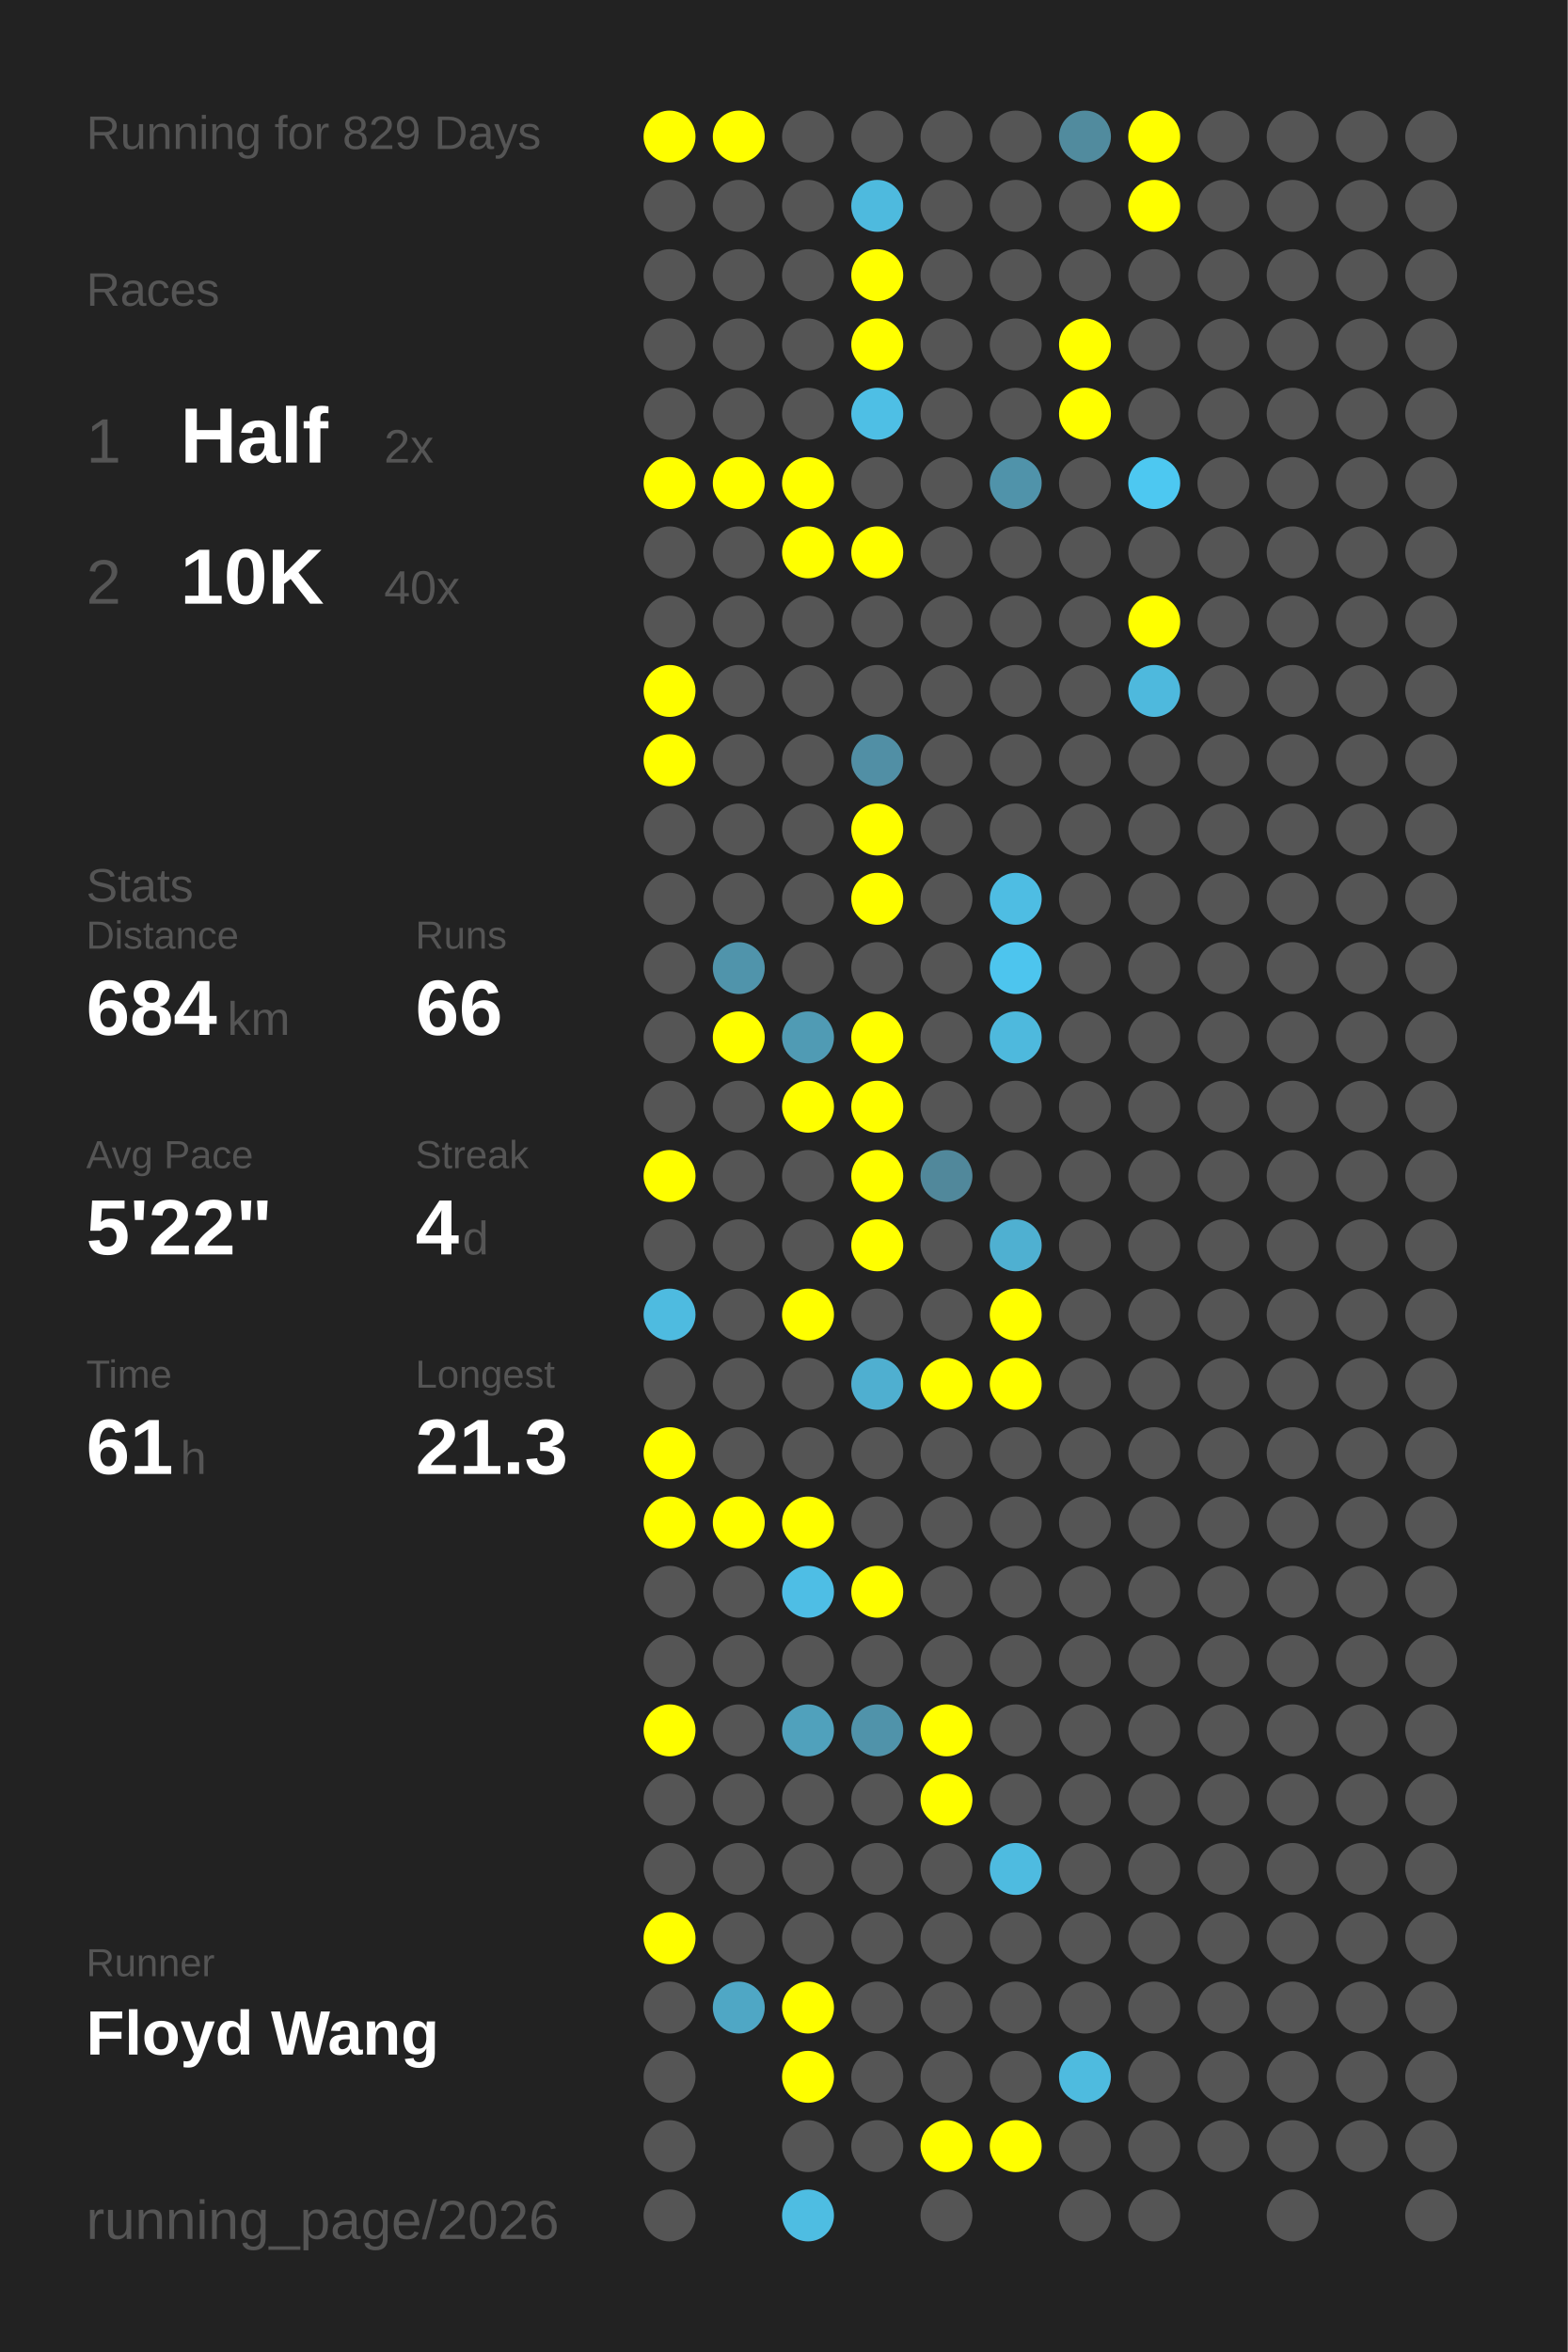
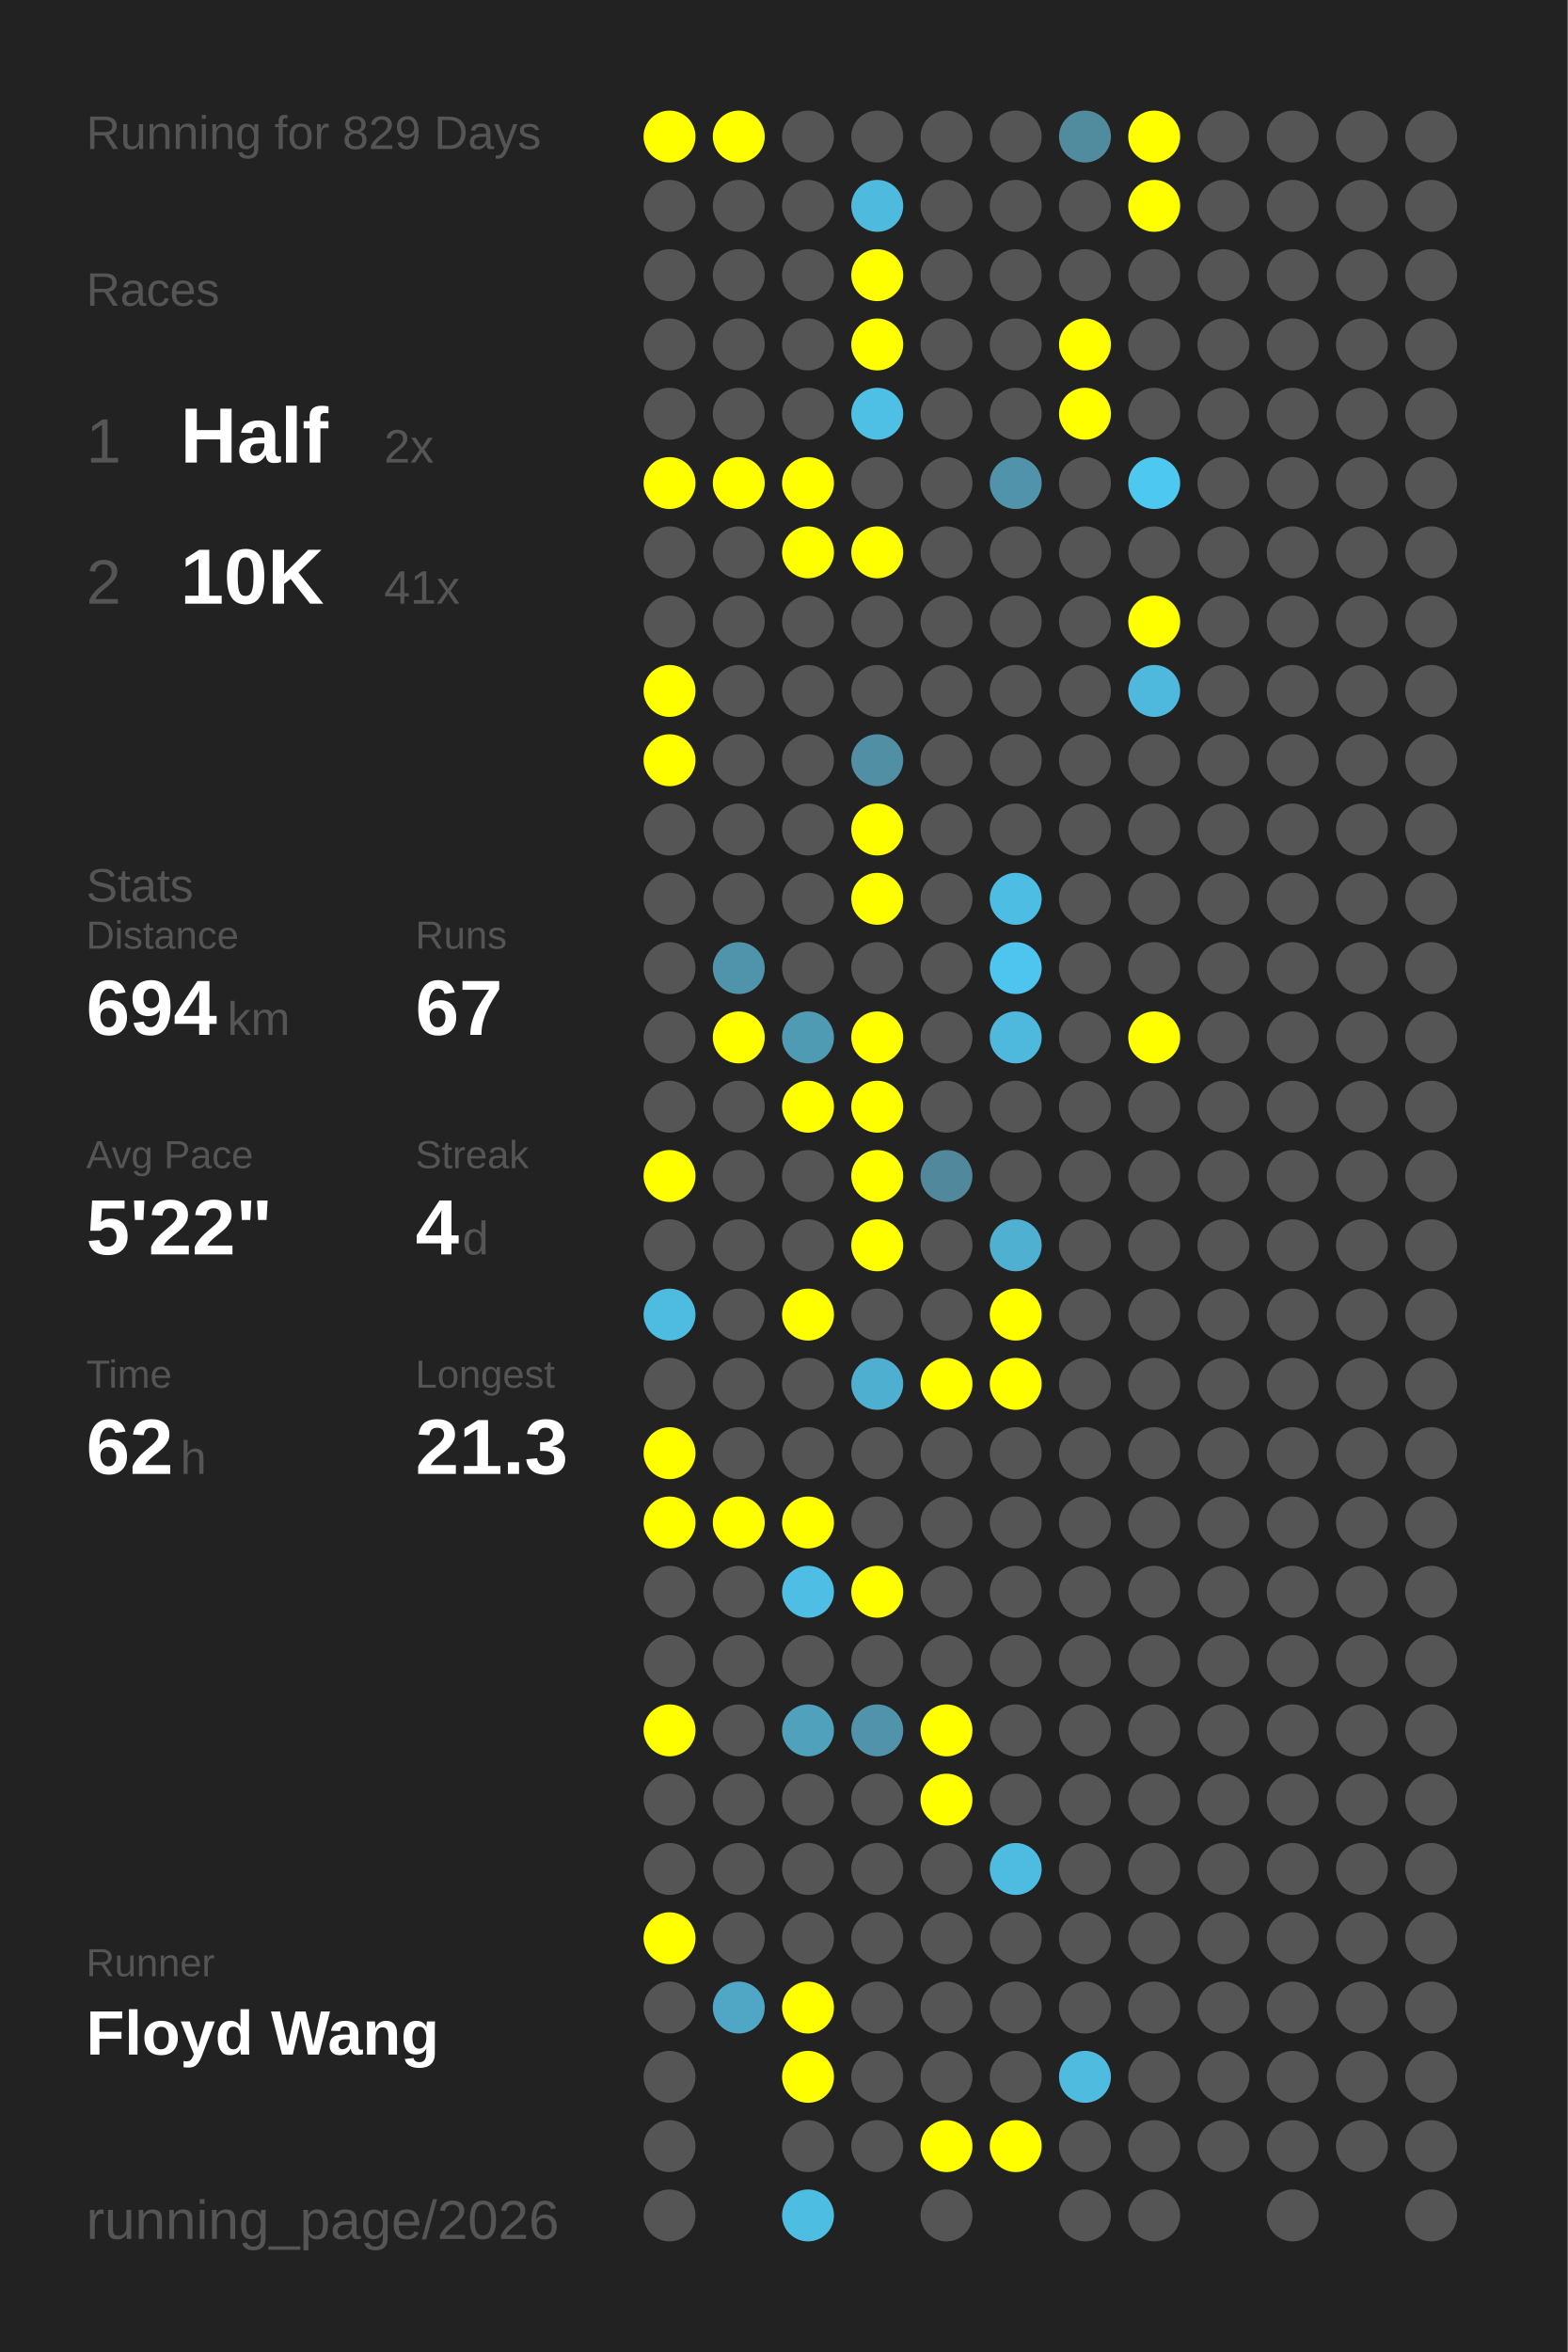
<svg xmlns="http://www.w3.org/2000/svg" baseProfile="full" height="300mm" version="1.1" viewBox="0,0,200,300" width="200mm">
  <defs />
  <rect fill="#222222" height="300" width="200" x="0" y="0" />
  <text fill="#555555" style="font-size:6px; font-family:Arial;" x="11" y="19">Running for 829 Days</text>
  <text fill="#555555" style="font-size:6px; font-family:Arial;" x="11" y="39">Races</text>
  <text fill="#555555" style="font-size:8px; font-family:Arial;" x="11" y="59">1</text>
  <text fill="#FFFFFF" style="font-size:10px; font-family:Arial; font-weight:bold;" x="23" y="59">Half</text>
  <text fill="#555555" style="font-size:6px; font-family:Arial;" x="49" y="59">2x</text>
  <text fill="#555555" style="font-size:8px; font-family:Arial;" x="11" y="77">2</text>
  <text fill="#FFFFFF" style="font-size:10px; font-family:Arial; font-weight:bold;" x="23" y="77">10K</text>
-   <text fill="#555555" style="font-size:6px; font-family:Arial;" x="49" y="77">40x</text>
+   <text fill="#555555" style="font-size:6px; font-family:Arial;" x="49" y="77">41x</text>
  <text fill="#555555" style="font-size:6px; font-family:Arial;" x="11" y="115">Stats</text>
  <text fill="#555555" style="font-size:5px; font-family:Arial;" x="11" y="121">Distance</text>
-   <text fill="#FFFFFF" style="font-size:10px; font-family:Arial; font-weight:bold;" x="11" y="132">684</text>
+   <text fill="#FFFFFF" style="font-size:10px; font-family:Arial; font-weight:bold;" x="11" y="132">694</text>
  <text fill="#555555" style="font-size:6px; font-family:Arial;" x="29" y="132">km</text>
  <text fill="#555555" style="font-size:5px; font-family:Arial;" x="53" y="121">Runs</text>
-   <text fill="#FFFFFF" style="font-size:10px; font-family:Arial; font-weight:bold;" x="53" y="132">66</text>
+   <text fill="#FFFFFF" style="font-size:10px; font-family:Arial; font-weight:bold;" x="53" y="132">67</text>
  <text fill="#555555" style="font-size:5px; font-family:Arial;" x="11" y="149">Avg Pace</text>
  <text fill="#FFFFFF" style="font-size:10px; font-family:Arial; font-weight:bold;" x="11" y="160">5'22"</text>
  <text fill="#555555" style="font-size:5px; font-family:Arial;" x="53" y="149">Streak</text>
  <text fill="#FFFFFF" style="font-size:10px; font-family:Arial; font-weight:bold;" x="53" y="160">4</text>
  <text fill="#555555" style="font-size:6px; font-family:Arial;" x="59" y="160">d</text>
  <text fill="#555555" style="font-size:5px; font-family:Arial;" x="11" y="177">Time</text>
-   <text fill="#FFFFFF" style="font-size:10px; font-family:Arial; font-weight:bold;" x="11" y="188">61</text>
+   <text fill="#FFFFFF" style="font-size:10px; font-family:Arial; font-weight:bold;" x="11" y="188">62</text>
  <text fill="#555555" style="font-size:6px; font-family:Arial;" x="23" y="188">h</text>
  <text fill="#555555" style="font-size:5px; font-family:Arial;" x="53" y="177">Longest</text>
  <text fill="#FFFFFF" style="font-size:10px; font-family:Arial; font-weight:bold;" x="53" y="188">21.3</text>
  <text fill="#555555" style="font-size:5px; font-family:Arial;" x="11" y="252.065">Runner</text>
  <text fill="#FFFFFF" style="font-size:8px; font-family:Arial; font-weight:bold;" x="11" y="262.065">Floyd Wang</text>
  <text fill="#555555" style="font-size:7px; font-family:Arial;" x="11" y="285.581">running_page/2026</text>
  <circle cx="85.417" cy="17.419" fill="#FFFF00" r="3.312" />
  <circle cx="85.417" cy="26.258" fill="#555555" r="3.312" />
  <circle cx="85.417" cy="35.097" fill="#555555" r="3.312" />
  <circle cx="85.417" cy="43.935" fill="#555555" r="3.312" />
  <circle cx="85.417" cy="52.774" fill="#555555" r="3.312" />
  <circle cx="85.417" cy="61.613" fill="#FFFF00" r="3.312" />
  <circle cx="85.417" cy="70.452" fill="#555555" r="3.312" />
  <circle cx="85.417" cy="79.29" fill="#555555" r="3.312" />
  <circle cx="85.417" cy="88.129" fill="#FFFF00" r="3.312" />
  <circle cx="85.417" cy="96.968" fill="#FFFF00" r="3.312" />
  <circle cx="85.417" cy="105.806" fill="#555555" r="3.312" />
  <circle cx="85.417" cy="114.645" fill="#555555" r="3.312" />
  <circle cx="85.417" cy="123.484" fill="#555555" r="3.312" />
  <circle cx="85.417" cy="132.323" fill="#555555" r="3.312" />
  <circle cx="85.417" cy="141.161" fill="#555555" r="3.312" />
  <circle cx="85.417" cy="150" fill="#FFFF00" r="3.312" />
  <circle cx="85.417" cy="158.839" fill="#555555" r="3.312" />
  <circle cx="85.417" cy="167.677" fill="#4ebbe0" r="3.312" />
  <circle cx="85.417" cy="176.516" fill="#555555" r="3.312" />
  <circle cx="85.417" cy="185.355" fill="#FFFF00" r="3.312" />
  <circle cx="85.417" cy="194.194" fill="#FFFF00" r="3.312" />
  <circle cx="85.417" cy="203.032" fill="#555555" r="3.312" />
  <circle cx="85.417" cy="211.871" fill="#555555" r="3.312" />
  <circle cx="85.417" cy="220.71" fill="#FFFF00" r="3.312" />
  <circle cx="85.417" cy="229.548" fill="#555555" r="3.312" />
  <circle cx="85.417" cy="238.387" fill="#555555" r="3.312" />
  <circle cx="85.417" cy="247.226" fill="#FFFF00" r="3.312" />
  <circle cx="85.417" cy="256.065" fill="#555555" r="3.312" />
  <circle cx="85.417" cy="264.903" fill="#555555" r="3.312" />
  <circle cx="85.417" cy="273.742" fill="#555555" r="3.312" />
  <circle cx="85.417" cy="282.581" fill="#555555" r="3.312" />
  <circle cx="94.25" cy="17.419" fill="#FFFF00" r="3.312" />
  <circle cx="94.25" cy="26.258" fill="#555555" r="3.312" />
  <circle cx="94.25" cy="35.097" fill="#555555" r="3.312" />
  <circle cx="94.25" cy="43.935" fill="#555555" r="3.312" />
  <circle cx="94.25" cy="52.774" fill="#555555" r="3.312" />
  <circle cx="94.25" cy="61.613" fill="#FFFF00" r="3.312" />
  <circle cx="94.25" cy="70.452" fill="#555555" r="3.312" />
  <circle cx="94.25" cy="79.29" fill="#555555" r="3.312" />
  <circle cx="94.25" cy="88.129" fill="#555555" r="3.312" />
  <circle cx="94.25" cy="96.968" fill="#555555" r="3.312" />
  <circle cx="94.25" cy="105.806" fill="#555555" r="3.312" />
  <circle cx="94.25" cy="114.645" fill="#555555" r="3.312" />
  <circle cx="94.25" cy="123.484" fill="#5094ab" r="3.312" />
  <circle cx="94.25" cy="132.323" fill="#FFFF00" r="3.312" />
  <circle cx="94.25" cy="141.161" fill="#555555" r="3.312" />
  <circle cx="94.25" cy="150" fill="#555555" r="3.312" />
  <circle cx="94.25" cy="158.839" fill="#555555" r="3.312" />
  <circle cx="94.25" cy="167.677" fill="#555555" r="3.312" />
  <circle cx="94.25" cy="176.516" fill="#555555" r="3.312" />
  <circle cx="94.25" cy="185.355" fill="#555555" r="3.312" />
  <circle cx="94.25" cy="194.194" fill="#FFFF00" r="3.312" />
  <circle cx="94.25" cy="203.032" fill="#555555" r="3.312" />
  <circle cx="94.25" cy="211.871" fill="#555555" r="3.312" />
  <circle cx="94.25" cy="220.71" fill="#555555" r="3.312" />
  <circle cx="94.25" cy="229.548" fill="#555555" r="3.312" />
  <circle cx="94.25" cy="238.387" fill="#555555" r="3.312" />
  <circle cx="94.25" cy="247.226" fill="#555555" r="3.312" />
  <circle cx="94.25" cy="256.065" fill="#4fa7c5" r="3.312" />
  <circle cx="103.083" cy="17.419" fill="#555555" r="3.312" />
  <circle cx="103.083" cy="26.258" fill="#555555" r="3.312" />
  <circle cx="103.083" cy="35.097" fill="#555555" r="3.312" />
  <circle cx="103.083" cy="43.935" fill="#555555" r="3.312" />
  <circle cx="103.083" cy="52.774" fill="#555555" r="3.312" />
  <circle cx="103.083" cy="61.613" fill="#FFFF00" r="3.312" />
  <circle cx="103.083" cy="70.452" fill="#FFFF00" r="3.312" />
  <circle cx="103.083" cy="79.29" fill="#555555" r="3.312" />
  <circle cx="103.083" cy="88.129" fill="#555555" r="3.312" />
  <circle cx="103.083" cy="96.968" fill="#555555" r="3.312" />
  <circle cx="103.083" cy="105.806" fill="#555555" r="3.312" />
  <circle cx="103.083" cy="114.645" fill="#555555" r="3.312" />
  <circle cx="103.083" cy="123.484" fill="#555555" r="3.312" />
  <circle cx="103.083" cy="132.323" fill="#509bb4" r="3.312" />
  <circle cx="103.083" cy="141.161" fill="#FFFF00" r="3.312" />
  <circle cx="103.083" cy="150" fill="#555555" r="3.312" />
  <circle cx="103.083" cy="158.839" fill="#555555" r="3.312" />
  <circle cx="103.083" cy="167.677" fill="#FFFF00" r="3.312" />
  <circle cx="103.083" cy="176.516" fill="#555555" r="3.312" />
  <circle cx="103.083" cy="185.355" fill="#555555" r="3.312" />
  <circle cx="103.083" cy="194.194" fill="#FFFF00" r="3.312" />
  <circle cx="103.083" cy="203.032" fill="#4ebee5" r="3.312" />
  <circle cx="103.083" cy="211.871" fill="#555555" r="3.312" />
  <circle cx="103.083" cy="220.71" fill="#50a1bc" r="3.312" />
  <circle cx="103.083" cy="229.548" fill="#555555" r="3.312" />
  <circle cx="103.083" cy="238.387" fill="#555555" r="3.312" />
  <circle cx="103.083" cy="247.226" fill="#555555" r="3.312" />
  <circle cx="103.083" cy="256.065" fill="#FFFF00" r="3.312" />
  <circle cx="103.083" cy="264.903" fill="#FFFF00" r="3.312" />
  <circle cx="103.083" cy="273.742" fill="#555555" r="3.312" />
  <circle cx="103.083" cy="282.581" fill="#4ebde2" r="3.312" />
  <circle cx="111.917" cy="17.419" fill="#555555" r="3.312" />
  <circle cx="111.917" cy="26.258" fill="#4ebade" r="3.312" />
  <circle cx="111.917" cy="35.097" fill="#FFFF00" r="3.312" />
  <circle cx="111.917" cy="43.935" fill="#FFFF00" r="3.312" />
  <circle cx="111.917" cy="52.774" fill="#4ebfe5" r="3.312" />
  <circle cx="111.917" cy="61.613" fill="#555555" r="3.312" />
  <circle cx="111.917" cy="70.452" fill="#FFFF00" r="3.312" />
  <circle cx="111.917" cy="79.29" fill="#555555" r="3.312" />
  <circle cx="111.917" cy="88.129" fill="#555555" r="3.312" />
  <circle cx="111.917" cy="96.968" fill="#518fa5" r="3.312" />
  <circle cx="111.917" cy="105.806" fill="#FFFF00" r="3.312" />
  <circle cx="111.917" cy="114.645" fill="#FFFF00" r="3.312" />
  <circle cx="111.917" cy="123.484" fill="#555555" r="3.312" />
  <circle cx="111.917" cy="132.323" fill="#FFFF00" r="3.312" />
  <circle cx="111.917" cy="141.161" fill="#FFFF00" r="3.312" />
  <circle cx="111.917" cy="150" fill="#FFFF00" r="3.312" />
  <circle cx="111.917" cy="158.839" fill="#FFFF00" r="3.312" />
  <circle cx="111.917" cy="167.677" fill="#555555" r="3.312" />
  <circle cx="111.917" cy="176.516" fill="#4fafd0" r="3.312" />
  <circle cx="111.917" cy="185.355" fill="#555555" r="3.312" />
  <circle cx="111.917" cy="194.194" fill="#555555" r="3.312" />
  <circle cx="111.917" cy="203.032" fill="#FFFF00" r="3.312" />
  <circle cx="111.917" cy="211.871" fill="#555555" r="3.312" />
  <circle cx="111.917" cy="220.71" fill="#5093aa" r="3.312" />
  <circle cx="111.917" cy="229.548" fill="#555555" r="3.312" />
  <circle cx="111.917" cy="238.387" fill="#555555" r="3.312" />
  <circle cx="111.917" cy="247.226" fill="#555555" r="3.312" />
  <circle cx="111.917" cy="256.065" fill="#555555" r="3.312" />
  <circle cx="111.917" cy="264.903" fill="#555555" r="3.312" />
  <circle cx="111.917" cy="273.742" fill="#555555" r="3.312" />
  <circle cx="120.75" cy="17.419" fill="#555555" r="3.312" />
  <circle cx="120.75" cy="26.258" fill="#555555" r="3.312" />
  <circle cx="120.75" cy="35.097" fill="#555555" r="3.312" />
  <circle cx="120.75" cy="43.935" fill="#555555" r="3.312" />
  <circle cx="120.75" cy="52.774" fill="#555555" r="3.312" />
  <circle cx="120.75" cy="61.613" fill="#555555" r="3.312" />
  <circle cx="120.75" cy="70.452" fill="#555555" r="3.312" />
  <circle cx="120.75" cy="79.29" fill="#555555" r="3.312" />
  <circle cx="120.75" cy="88.129" fill="#555555" r="3.312" />
  <circle cx="120.75" cy="96.968" fill="#555555" r="3.312" />
  <circle cx="120.75" cy="105.806" fill="#555555" r="3.312" />
  <circle cx="120.75" cy="114.645" fill="#555555" r="3.312" />
  <circle cx="120.75" cy="123.484" fill="#555555" r="3.312" />
  <circle cx="120.75" cy="132.323" fill="#555555" r="3.312" />
  <circle cx="120.75" cy="141.161" fill="#555555" r="3.312" />
  <circle cx="120.75" cy="150" fill="#51889b" r="3.312" />
  <circle cx="120.75" cy="158.839" fill="#555555" r="3.312" />
  <circle cx="120.75" cy="167.677" fill="#555555" r="3.312" />
  <circle cx="120.75" cy="176.516" fill="#FFFF00" r="3.312" />
  <circle cx="120.75" cy="185.355" fill="#555555" r="3.312" />
  <circle cx="120.75" cy="194.194" fill="#555555" r="3.312" />
  <circle cx="120.75" cy="203.032" fill="#555555" r="3.312" />
  <circle cx="120.75" cy="211.871" fill="#555555" r="3.312" />
  <circle cx="120.75" cy="220.71" fill="#FFFF00" r="3.312" />
  <circle cx="120.75" cy="229.548" fill="#FFFF00" r="3.312" />
  <circle cx="120.75" cy="238.387" fill="#555555" r="3.312" />
  <circle cx="120.75" cy="247.226" fill="#555555" r="3.312" />
  <circle cx="120.75" cy="256.065" fill="#555555" r="3.312" />
  <circle cx="120.75" cy="264.903" fill="#555555" r="3.312" />
  <circle cx="120.75" cy="273.742" fill="#FFFF00" r="3.312" />
  <circle cx="120.75" cy="282.581" fill="#555555" r="3.312" />
  <circle cx="129.583" cy="17.419" fill="#555555" r="3.312" />
  <circle cx="129.583" cy="26.258" fill="#555555" r="3.312" />
  <circle cx="129.583" cy="35.097" fill="#555555" r="3.312" />
  <circle cx="129.583" cy="43.935" fill="#555555" r="3.312" />
  <circle cx="129.583" cy="52.774" fill="#555555" r="3.312" />
  <circle cx="129.583" cy="61.613" fill="#5093aa" r="3.312" />
  <circle cx="129.583" cy="70.452" fill="#555555" r="3.312" />
  <circle cx="129.583" cy="79.29" fill="#555555" r="3.312" />
  <circle cx="129.583" cy="88.129" fill="#555555" r="3.312" />
  <circle cx="129.583" cy="96.968" fill="#555555" r="3.312" />
  <circle cx="129.583" cy="105.806" fill="#555555" r="3.312" />
  <circle cx="129.583" cy="114.645" fill="#4ebde3" r="3.312" />
  <circle cx="129.583" cy="123.484" fill="#4dc5ee" r="3.312" />
  <circle cx="129.583" cy="132.323" fill="#4eb9dd" r="3.312" />
  <circle cx="129.583" cy="141.161" fill="#555555" r="3.312" />
  <circle cx="129.583" cy="150" fill="#555555" r="3.312" />
  <circle cx="129.583" cy="158.839" fill="#4fb0d1" r="3.312" />
  <circle cx="129.583" cy="167.677" fill="#FFFF00" r="3.312" />
  <circle cx="129.583" cy="176.516" fill="#FFFF00" r="3.312" />
  <circle cx="129.583" cy="185.355" fill="#555555" r="3.312" />
  <circle cx="129.583" cy="194.194" fill="#555555" r="3.312" />
  <circle cx="129.583" cy="203.032" fill="#555555" r="3.312" />
  <circle cx="129.583" cy="211.871" fill="#555555" r="3.312" />
  <circle cx="129.583" cy="220.71" fill="#555555" r="3.312" />
  <circle cx="129.583" cy="229.548" fill="#555555" r="3.312" />
  <circle cx="129.583" cy="238.387" fill="#4ebbe0" r="3.312" />
  <circle cx="129.583" cy="247.226" fill="#555555" r="3.312" />
  <circle cx="129.583" cy="256.065" fill="#555555" r="3.312" />
  <circle cx="129.583" cy="264.903" fill="#555555" r="3.312" />
  <circle cx="129.583" cy="273.742" fill="#FFFF00" r="3.312" />
  <circle cx="138.417" cy="17.419" fill="#518b9e" r="3.312" />
  <circle cx="138.417" cy="26.258" fill="#555555" r="3.312" />
  <circle cx="138.417" cy="35.097" fill="#555555" r="3.312" />
  <circle cx="138.417" cy="43.935" fill="#FFFF00" r="3.312" />
  <circle cx="138.417" cy="52.774" fill="#FFFF00" r="3.312" />
  <circle cx="138.417" cy="61.613" fill="#555555" r="3.312" />
  <circle cx="138.417" cy="70.452" fill="#555555" r="3.312" />
  <circle cx="138.417" cy="79.29" fill="#555555" r="3.312" />
  <circle cx="138.417" cy="88.129" fill="#555555" r="3.312" />
  <circle cx="138.417" cy="96.968" fill="#555555" r="3.312" />
  <circle cx="138.417" cy="105.806" fill="#555555" r="3.312" />
  <circle cx="138.417" cy="114.645" fill="#555555" r="3.312" />
  <circle cx="138.417" cy="123.484" fill="#555555" r="3.312" />
  <circle cx="138.417" cy="132.323" fill="#555555" r="3.312" />
  <circle cx="138.417" cy="141.161" fill="#555555" r="3.312" />
  <circle cx="138.417" cy="150" fill="#555555" r="3.312" />
  <circle cx="138.417" cy="158.839" fill="#555555" r="3.312" />
  <circle cx="138.417" cy="167.677" fill="#555555" r="3.312" />
  <circle cx="138.417" cy="176.516" fill="#555555" r="3.312" />
  <circle cx="138.417" cy="185.355" fill="#555555" r="3.312" />
  <circle cx="138.417" cy="194.194" fill="#555555" r="3.312" />
  <circle cx="138.417" cy="203.032" fill="#555555" r="3.312" />
  <circle cx="138.417" cy="211.871" fill="#555555" r="3.312" />
  <circle cx="138.417" cy="220.71" fill="#555555" r="3.312" />
  <circle cx="138.417" cy="229.548" fill="#555555" r="3.312" />
  <circle cx="138.417" cy="238.387" fill="#555555" r="3.312" />
  <circle cx="138.417" cy="247.226" fill="#555555" r="3.312" />
  <circle cx="138.417" cy="256.065" fill="#555555" r="3.312" />
  <circle cx="138.417" cy="264.903" fill="#4ebbdf" r="3.312" />
  <circle cx="138.417" cy="273.742" fill="#555555" r="3.312" />
  <circle cx="138.417" cy="282.581" fill="#555555" r="3.312" />
  <circle cx="147.25" cy="17.419" fill="#FFFF00" r="3.312" />
  <circle cx="147.25" cy="26.258" fill="#FFFF00" r="3.312" />
  <circle cx="147.25" cy="35.097" fill="#555555" r="3.312" />
  <circle cx="147.25" cy="43.935" fill="#555555" r="3.312" />
  <circle cx="147.25" cy="52.774" fill="#555555" r="3.312" />
  <circle cx="147.25" cy="61.613" fill="#4dc8f1" r="3.312" />
  <circle cx="147.25" cy="70.452" fill="#555555" r="3.312" />
  <circle cx="147.25" cy="79.29" fill="#FFFF00" r="3.312" />
  <circle cx="147.25" cy="88.129" fill="#4eb9dd" r="3.312" />
  <circle cx="147.25" cy="96.968" fill="#555555" r="3.312" />
  <circle cx="147.25" cy="105.806" fill="#555555" r="3.312" />
  <circle cx="147.25" cy="114.645" fill="#555555" r="3.312" />
  <circle cx="147.25" cy="123.484" fill="#555555" r="3.312" />
-   <circle cx="147.25" cy="132.323" fill="#555555" r="3.312" />
+   <circle cx="147.25" cy="132.323" fill="#FFFF00" r="3.312" />
  <circle cx="147.25" cy="141.161" fill="#555555" r="3.312" />
  <circle cx="147.25" cy="150" fill="#555555" r="3.312" />
  <circle cx="147.25" cy="158.839" fill="#555555" r="3.312" />
  <circle cx="147.25" cy="167.677" fill="#555555" r="3.312" />
  <circle cx="147.25" cy="176.516" fill="#555555" r="3.312" />
  <circle cx="147.25" cy="185.355" fill="#555555" r="3.312" />
  <circle cx="147.25" cy="194.194" fill="#555555" r="3.312" />
  <circle cx="147.25" cy="203.032" fill="#555555" r="3.312" />
  <circle cx="147.25" cy="211.871" fill="#555555" r="3.312" />
  <circle cx="147.25" cy="220.71" fill="#555555" r="3.312" />
  <circle cx="147.25" cy="229.548" fill="#555555" r="3.312" />
  <circle cx="147.25" cy="238.387" fill="#555555" r="3.312" />
  <circle cx="147.25" cy="247.226" fill="#555555" r="3.312" />
  <circle cx="147.25" cy="256.065" fill="#555555" r="3.312" />
  <circle cx="147.25" cy="264.903" fill="#555555" r="3.312" />
  <circle cx="147.25" cy="273.742" fill="#555555" r="3.312" />
  <circle cx="147.25" cy="282.581" fill="#555555" r="3.312" />
  <circle cx="156.083" cy="17.419" fill="#555555" r="3.312" />
  <circle cx="156.083" cy="26.258" fill="#555555" r="3.312" />
  <circle cx="156.083" cy="35.097" fill="#555555" r="3.312" />
  <circle cx="156.083" cy="43.935" fill="#555555" r="3.312" />
  <circle cx="156.083" cy="52.774" fill="#555555" r="3.312" />
  <circle cx="156.083" cy="61.613" fill="#555555" r="3.312" />
  <circle cx="156.083" cy="70.452" fill="#555555" r="3.312" />
  <circle cx="156.083" cy="79.29" fill="#555555" r="3.312" />
  <circle cx="156.083" cy="88.129" fill="#555555" r="3.312" />
  <circle cx="156.083" cy="96.968" fill="#555555" r="3.312" />
  <circle cx="156.083" cy="105.806" fill="#555555" r="3.312" />
  <circle cx="156.083" cy="114.645" fill="#555555" r="3.312" />
  <circle cx="156.083" cy="123.484" fill="#555555" r="3.312" />
  <circle cx="156.083" cy="132.323" fill="#555555" r="3.312" />
  <circle cx="156.083" cy="141.161" fill="#555555" r="3.312" />
  <circle cx="156.083" cy="150" fill="#555555" r="3.312" />
  <circle cx="156.083" cy="158.839" fill="#555555" r="3.312" />
  <circle cx="156.083" cy="167.677" fill="#555555" r="3.312" />
  <circle cx="156.083" cy="176.516" fill="#555555" r="3.312" />
  <circle cx="156.083" cy="185.355" fill="#555555" r="3.312" />
  <circle cx="156.083" cy="194.194" fill="#555555" r="3.312" />
  <circle cx="156.083" cy="203.032" fill="#555555" r="3.312" />
  <circle cx="156.083" cy="211.871" fill="#555555" r="3.312" />
  <circle cx="156.083" cy="220.71" fill="#555555" r="3.312" />
  <circle cx="156.083" cy="229.548" fill="#555555" r="3.312" />
  <circle cx="156.083" cy="238.387" fill="#555555" r="3.312" />
  <circle cx="156.083" cy="247.226" fill="#555555" r="3.312" />
  <circle cx="156.083" cy="256.065" fill="#555555" r="3.312" />
  <circle cx="156.083" cy="264.903" fill="#555555" r="3.312" />
  <circle cx="156.083" cy="273.742" fill="#555555" r="3.312" />
  <circle cx="164.917" cy="17.419" fill="#555555" r="3.312" />
  <circle cx="164.917" cy="26.258" fill="#555555" r="3.312" />
  <circle cx="164.917" cy="35.097" fill="#555555" r="3.312" />
  <circle cx="164.917" cy="43.935" fill="#555555" r="3.312" />
  <circle cx="164.917" cy="52.774" fill="#555555" r="3.312" />
  <circle cx="164.917" cy="61.613" fill="#555555" r="3.312" />
  <circle cx="164.917" cy="70.452" fill="#555555" r="3.312" />
  <circle cx="164.917" cy="79.29" fill="#555555" r="3.312" />
  <circle cx="164.917" cy="88.129" fill="#555555" r="3.312" />
  <circle cx="164.917" cy="96.968" fill="#555555" r="3.312" />
  <circle cx="164.917" cy="105.806" fill="#555555" r="3.312" />
  <circle cx="164.917" cy="114.645" fill="#555555" r="3.312" />
  <circle cx="164.917" cy="123.484" fill="#555555" r="3.312" />
  <circle cx="164.917" cy="132.323" fill="#555555" r="3.312" />
  <circle cx="164.917" cy="141.161" fill="#555555" r="3.312" />
  <circle cx="164.917" cy="150" fill="#555555" r="3.312" />
  <circle cx="164.917" cy="158.839" fill="#555555" r="3.312" />
  <circle cx="164.917" cy="167.677" fill="#555555" r="3.312" />
  <circle cx="164.917" cy="176.516" fill="#555555" r="3.312" />
  <circle cx="164.917" cy="185.355" fill="#555555" r="3.312" />
  <circle cx="164.917" cy="194.194" fill="#555555" r="3.312" />
  <circle cx="164.917" cy="203.032" fill="#555555" r="3.312" />
  <circle cx="164.917" cy="211.871" fill="#555555" r="3.312" />
  <circle cx="164.917" cy="220.71" fill="#555555" r="3.312" />
  <circle cx="164.917" cy="229.548" fill="#555555" r="3.312" />
  <circle cx="164.917" cy="238.387" fill="#555555" r="3.312" />
  <circle cx="164.917" cy="247.226" fill="#555555" r="3.312" />
  <circle cx="164.917" cy="256.065" fill="#555555" r="3.312" />
  <circle cx="164.917" cy="264.903" fill="#555555" r="3.312" />
  <circle cx="164.917" cy="273.742" fill="#555555" r="3.312" />
  <circle cx="164.917" cy="282.581" fill="#555555" r="3.312" />
  <circle cx="173.75" cy="17.419" fill="#555555" r="3.312" />
  <circle cx="173.75" cy="26.258" fill="#555555" r="3.312" />
  <circle cx="173.75" cy="35.097" fill="#555555" r="3.312" />
  <circle cx="173.75" cy="43.935" fill="#555555" r="3.312" />
  <circle cx="173.75" cy="52.774" fill="#555555" r="3.312" />
  <circle cx="173.75" cy="61.613" fill="#555555" r="3.312" />
  <circle cx="173.75" cy="70.452" fill="#555555" r="3.312" />
  <circle cx="173.75" cy="79.29" fill="#555555" r="3.312" />
  <circle cx="173.75" cy="88.129" fill="#555555" r="3.312" />
  <circle cx="173.75" cy="96.968" fill="#555555" r="3.312" />
  <circle cx="173.75" cy="105.806" fill="#555555" r="3.312" />
  <circle cx="173.75" cy="114.645" fill="#555555" r="3.312" />
  <circle cx="173.75" cy="123.484" fill="#555555" r="3.312" />
  <circle cx="173.75" cy="132.323" fill="#555555" r="3.312" />
  <circle cx="173.75" cy="141.161" fill="#555555" r="3.312" />
  <circle cx="173.75" cy="150" fill="#555555" r="3.312" />
  <circle cx="173.75" cy="158.839" fill="#555555" r="3.312" />
  <circle cx="173.75" cy="167.677" fill="#555555" r="3.312" />
  <circle cx="173.75" cy="176.516" fill="#555555" r="3.312" />
  <circle cx="173.75" cy="185.355" fill="#555555" r="3.312" />
  <circle cx="173.75" cy="194.194" fill="#555555" r="3.312" />
  <circle cx="173.75" cy="203.032" fill="#555555" r="3.312" />
  <circle cx="173.75" cy="211.871" fill="#555555" r="3.312" />
  <circle cx="173.75" cy="220.71" fill="#555555" r="3.312" />
  <circle cx="173.75" cy="229.548" fill="#555555" r="3.312" />
  <circle cx="173.75" cy="238.387" fill="#555555" r="3.312" />
  <circle cx="173.75" cy="247.226" fill="#555555" r="3.312" />
  <circle cx="173.75" cy="256.065" fill="#555555" r="3.312" />
  <circle cx="173.75" cy="264.903" fill="#555555" r="3.312" />
  <circle cx="173.75" cy="273.742" fill="#555555" r="3.312" />
  <circle cx="182.583" cy="17.419" fill="#555555" r="3.312" />
  <circle cx="182.583" cy="26.258" fill="#555555" r="3.312" />
  <circle cx="182.583" cy="35.097" fill="#555555" r="3.312" />
  <circle cx="182.583" cy="43.935" fill="#555555" r="3.312" />
  <circle cx="182.583" cy="52.774" fill="#555555" r="3.312" />
  <circle cx="182.583" cy="61.613" fill="#555555" r="3.312" />
  <circle cx="182.583" cy="70.452" fill="#555555" r="3.312" />
  <circle cx="182.583" cy="79.29" fill="#555555" r="3.312" />
  <circle cx="182.583" cy="88.129" fill="#555555" r="3.312" />
  <circle cx="182.583" cy="96.968" fill="#555555" r="3.312" />
  <circle cx="182.583" cy="105.806" fill="#555555" r="3.312" />
  <circle cx="182.583" cy="114.645" fill="#555555" r="3.312" />
  <circle cx="182.583" cy="123.484" fill="#555555" r="3.312" />
  <circle cx="182.583" cy="132.323" fill="#555555" r="3.312" />
  <circle cx="182.583" cy="141.161" fill="#555555" r="3.312" />
  <circle cx="182.583" cy="150" fill="#555555" r="3.312" />
  <circle cx="182.583" cy="158.839" fill="#555555" r="3.312" />
  <circle cx="182.583" cy="167.677" fill="#555555" r="3.312" />
  <circle cx="182.583" cy="176.516" fill="#555555" r="3.312" />
  <circle cx="182.583" cy="185.355" fill="#555555" r="3.312" />
  <circle cx="182.583" cy="194.194" fill="#555555" r="3.312" />
  <circle cx="182.583" cy="203.032" fill="#555555" r="3.312" />
  <circle cx="182.583" cy="211.871" fill="#555555" r="3.312" />
  <circle cx="182.583" cy="220.71" fill="#555555" r="3.312" />
  <circle cx="182.583" cy="229.548" fill="#555555" r="3.312" />
  <circle cx="182.583" cy="238.387" fill="#555555" r="3.312" />
  <circle cx="182.583" cy="247.226" fill="#555555" r="3.312" />
  <circle cx="182.583" cy="256.065" fill="#555555" r="3.312" />
  <circle cx="182.583" cy="264.903" fill="#555555" r="3.312" />
  <circle cx="182.583" cy="273.742" fill="#555555" r="3.312" />
  <circle cx="182.583" cy="282.581" fill="#555555" r="3.312" />
</svg>
